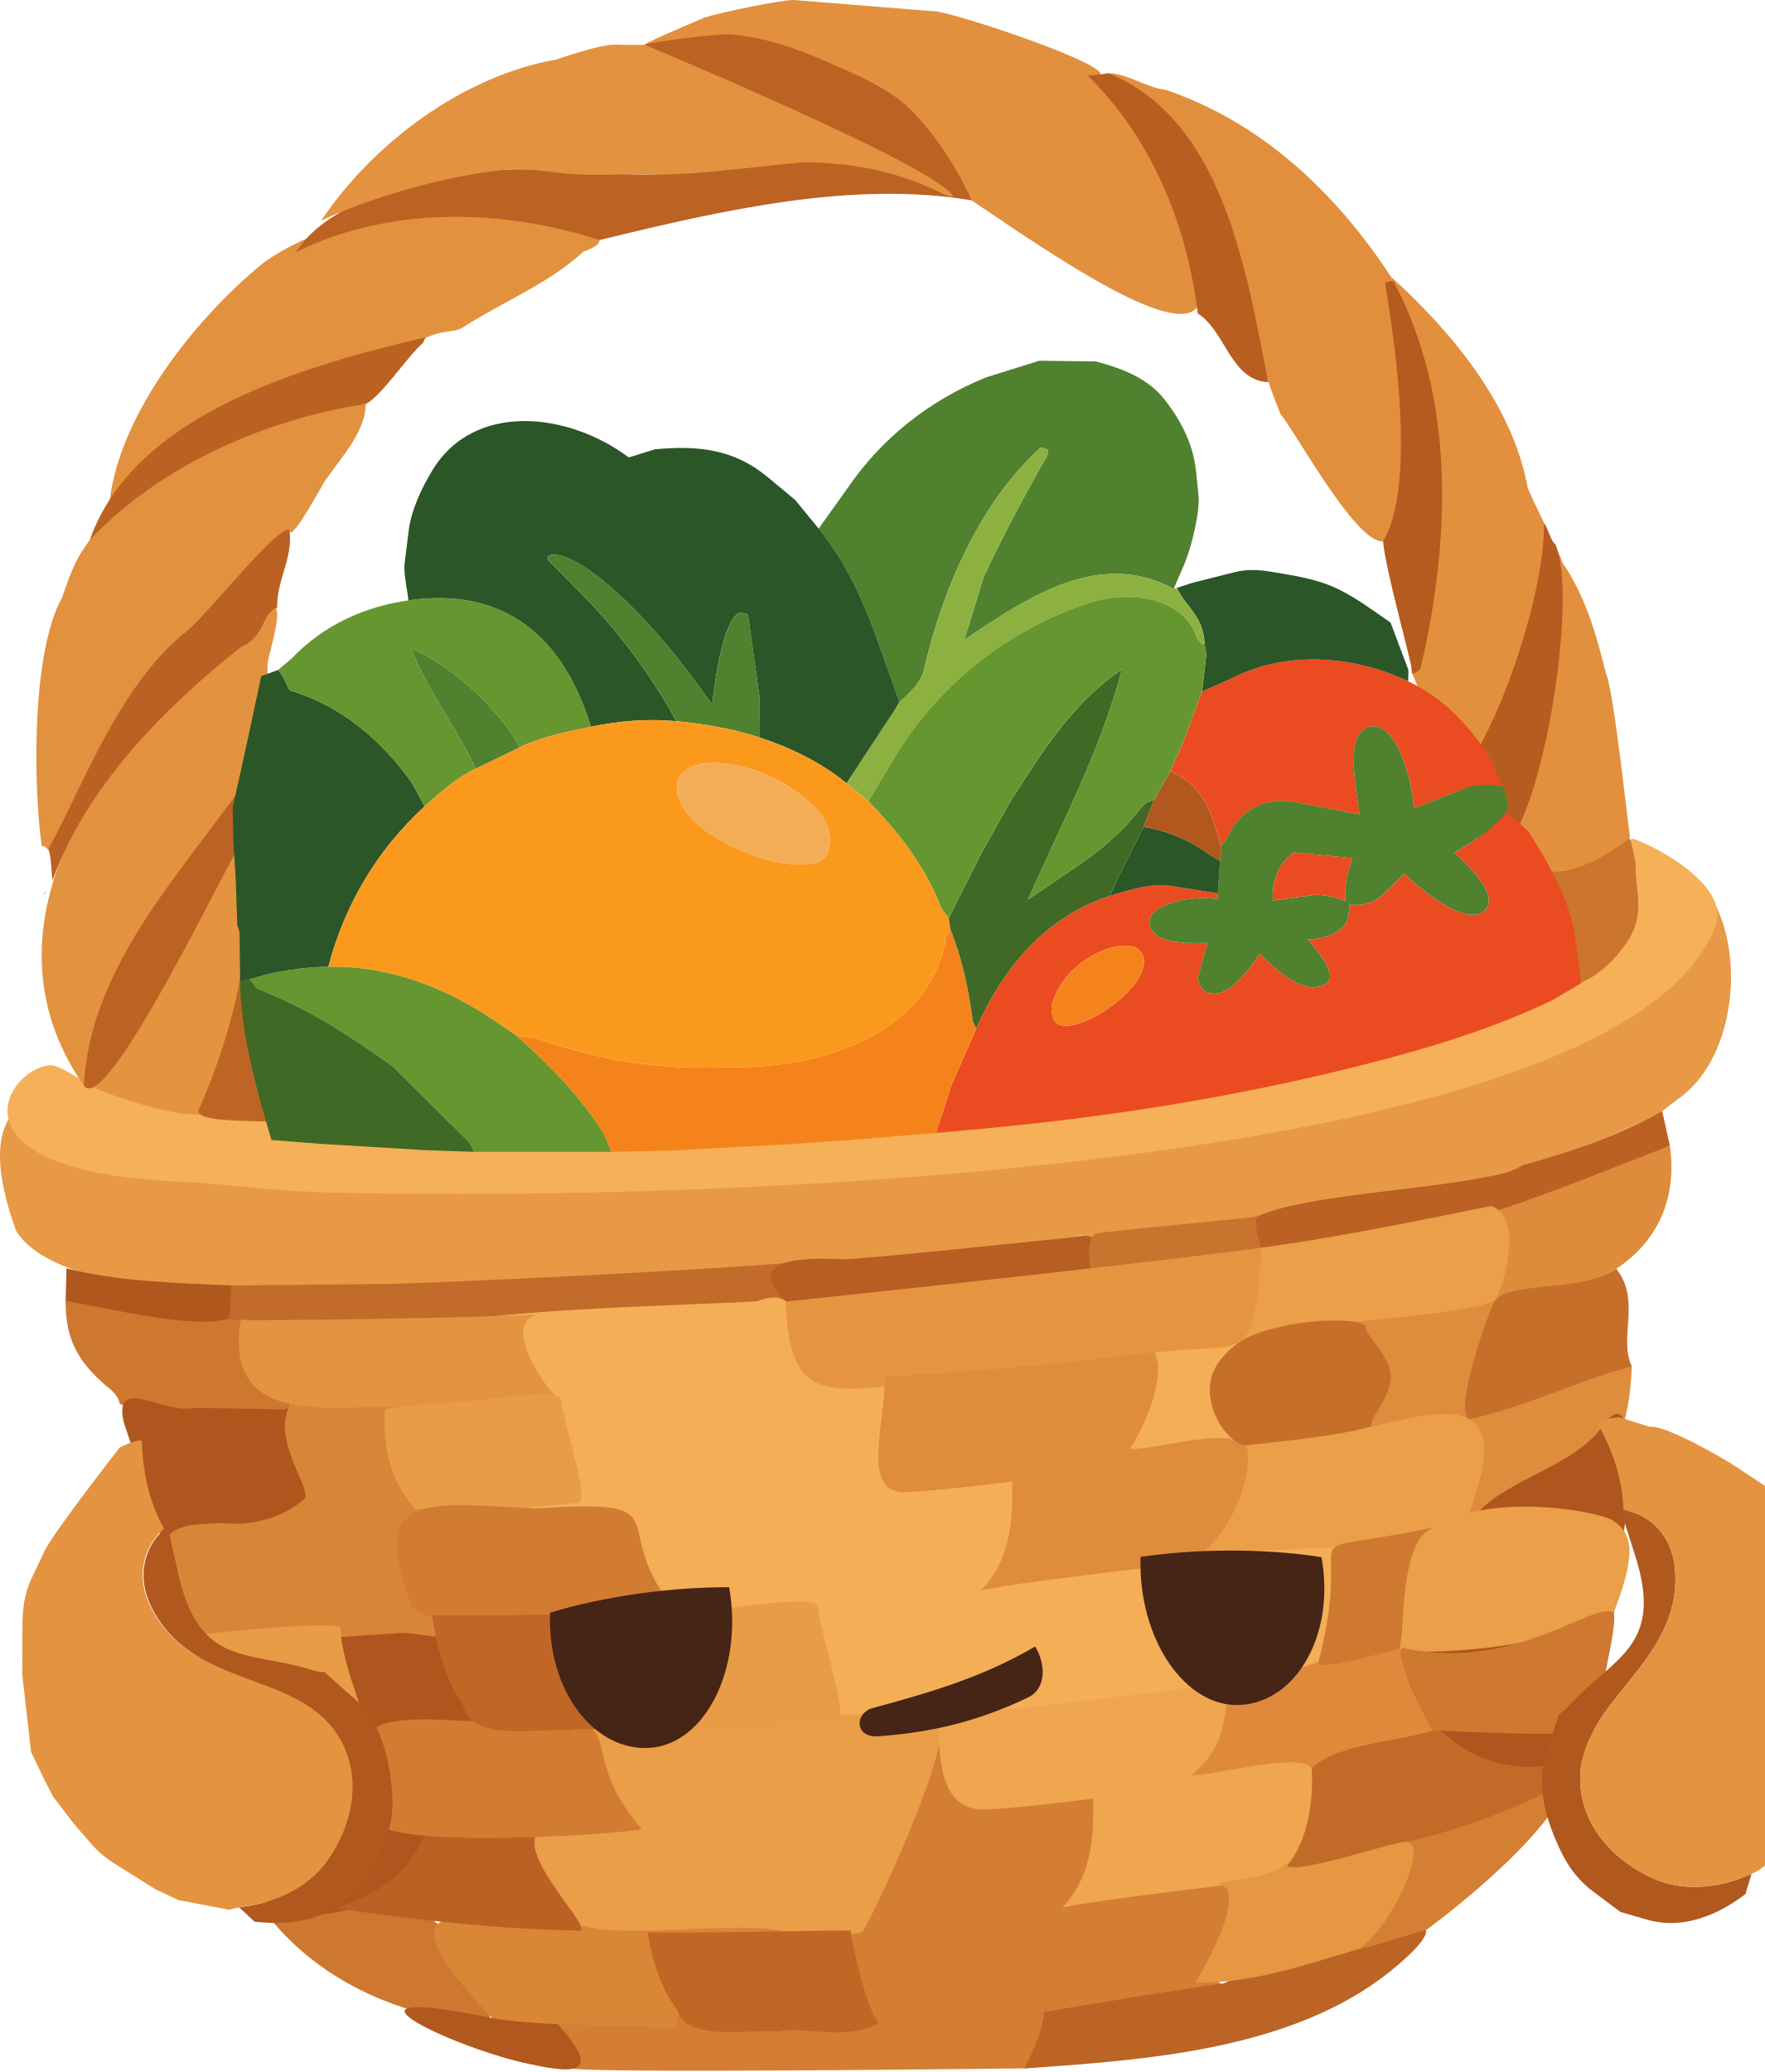
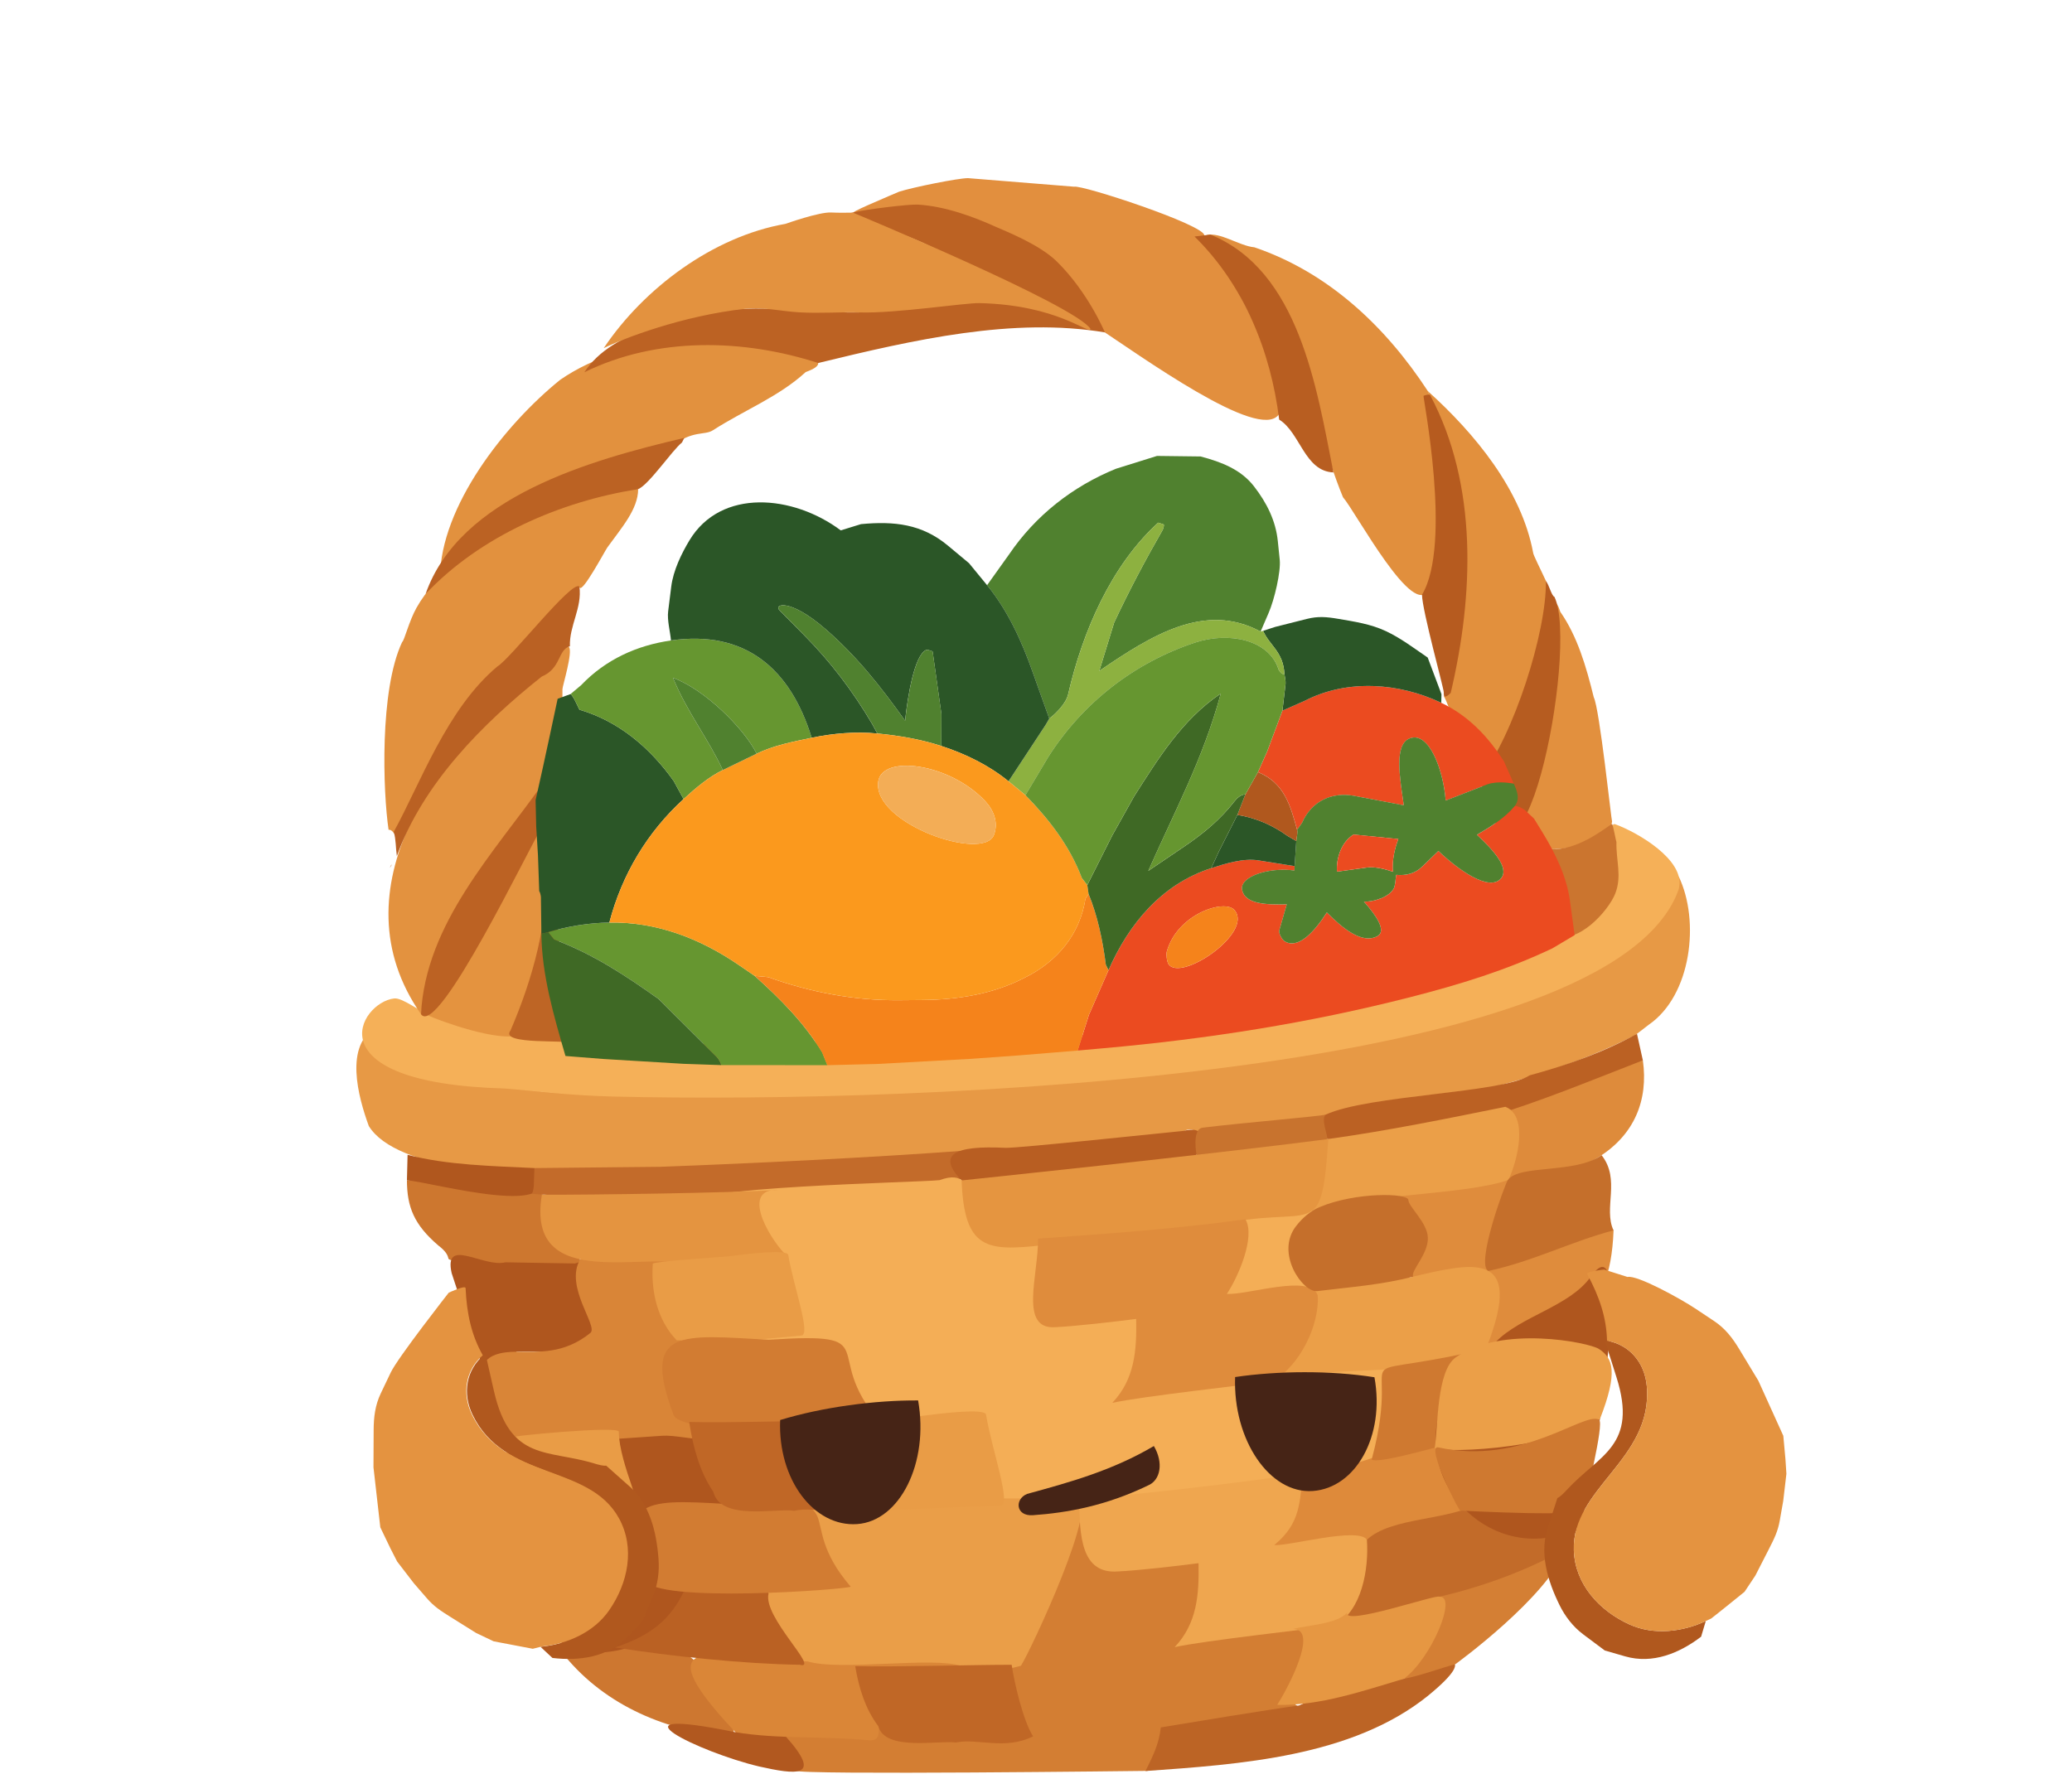
- <svg xmlns="http://www.w3.org/2000/svg" width="534" height="627" viewBox="0 0 534 627" fill="none">
+ <svg xmlns="http://www.w3.org/2000/svg" width="814" height="697" viewBox="-140 -70 814 697" fill="none">
  <g id="cesto">
    <g id="corpo">
      <path d="M519.51 274.461C527.873 291.803 524.535 321.143 507.693 332.701C507.693 332.701 502.015 337.133 502.043 336.969C448.676 363.778 386.763 368.094 330.057 375.547C329.626 372.89 324.216 373.389 324.274 376.4C296.382 377.59 264.873 386.021 238.65 382.443C194.088 387.728 26.303 407.208 4.885 372.477C0.751 361.14 -4.956 340.518 8.012 333.593C30.159 377.292 202.634 355.213 250.716 355.05C339.227 343.357 461.02 342.916 519.49 274.461" fill="#E79945" />
      <path d="M519.5 279.449C493.632 352.834 223.994 363.883 100.618 360.891C82.989 360.459 68.717 358.531 58.185 357.735C-17.895 355.587 1.317 323.877 14.841 322.352C18.352 321.959 25.229 328.021 28.874 328.404C33.957 328.941 41.448 330.083 49.217 331.464C65.187 334.303 99.103 340.422 118.631 340.298C172.44 339.952 267.598 337.727 290.828 336.902C331.87 330.764 381.593 324.433 423.978 313.019C442.528 307.389 465.433 298.786 478.544 290.575C496.03 283.535 489.977 252.19 494.581 253.897C503.847 257.331 521.428 267.815 519.701 278.298" fill="#F5B058" />
      <path d="M286.004 518.845C315.709 522.777 345.769 527.947 325.876 574.716L366.074 568.567C366.697 571.128 371.426 569.881 373.143 569.881C376.02 580.998 360.77 595.433 369.719 600.354L369.162 602.378L317.454 610.578L310.807 625.886C310.807 625.886 173.505 627.584 172.334 625.79C169.006 624.352 172.21 619.009 169.275 614.77C167.155 616.631 166.637 614.894 167.999 612.401C176.746 607.595 191.968 613.494 202.692 611.614C202.883 607.01 207.305 607.269 209.78 611.902C226.507 613.427 246.122 614.559 262.6 611.259C258.888 603.567 256.481 595.376 255.368 586.695C250.688 584.269 277.966 513.263 285.994 518.845H286.004Z" fill="#D37E33" />
      <path d="M479.83 530.987C476.722 534.172 474.42 539.965 471.466 542.756C457.999 548.943 440.562 558.908 425.484 557.431C427.584 560.97 392.326 566.265 391.501 567.282C388.278 567.138 386.705 566.418 389.247 563.685C404.047 513.329 385.602 538.344 436.955 520.043C456.225 520.225 444.235 533.001 479.83 530.978V530.987Z" fill="#C26B29" />
      <path d="M421.014 596.353C391.108 620.447 346.958 623.315 310.011 625.943C312.706 620.486 315.335 615.479 316.035 608.803C327.909 606.827 358.842 601.715 370.304 600.19C382.331 594.704 398.014 590.292 411.538 589.668C426.836 580.604 442.749 578.638 421.004 596.353H421.014Z" fill="#BC6425" />
      <path d="M73.685 399.487C78.577 403.899 87.871 424.933 87.871 424.933C89.665 436.482 36.508 426.458 36.173 424.607C35.914 423.197 35.089 421.634 32.288 419.495C22.601 411.237 19.896 404.225 19.867 393.799C35.501 393.54 72.793 398.672 73.685 399.487Z" fill="#CD772F" />
      <path d="M505.41 346.676C507.625 362.359 502.014 375.921 488.164 384.611C473.288 393.953 449.99 397.742 449.75 394.826C449.184 388.169 450.086 380.371 450.143 378.415C451.179 376.583 452.675 365.044 455.006 363.96C464.435 359.577 491.07 349.899 505.41 346.667V346.676Z" fill="#DE8B3B" />
      <path d="M101.558 577.391C111.869 577.516 126.17 574.849 133.585 583.367C133.095 594.896 152.202 607.777 147.492 612.419C122.324 610.578 98.01 600.372 81.877 580.7C81.474 578.619 79.21 575.482 82.529 574.504C85.483 575.128 101.223 573.142 101.558 577.391Z" fill="#CD7730" />
      <path d="M475.101 538.651C468.089 557.604 431.766 583.952 431.766 583.952C425.417 585.65 417.993 588.499 411.547 589.688C415.336 580.336 427.815 569.67 425.493 557.441C442.634 553.461 459.428 547.313 475.101 538.651Z" fill="#D47F34" />
      <path d="M69.964 389.004C84.677 410.029 29.497 394.5 19.867 393.8L20.117 383.796C35.808 387.892 53.62 388.189 69.954 389.004H69.964Z" fill="#B0571E" />
      <path d="M148.864 610.684C152.038 608.334 165.303 610.012 168.584 612.247C183.69 629.042 172.43 627.315 158.215 624.15C134.822 618.635 96.091 599.836 148.854 610.684H148.864Z" fill="#B1581F" />
      <path d="M238.66 382.194L239.878 383.882C237.461 391.498 245.029 388.055 247.446 391.834C250.141 395.891 238.919 395.824 237.595 393.359C213.031 397.08 183.317 400.754 158.177 397.963C132.088 402.787 68.516 399.516 68.909 399.037C70.002 397.685 69.666 394.088 69.954 389.004L119.408 388.505C155.894 387.163 202.519 384.851 238.65 382.185L238.66 382.194Z" fill="#C36B2A" />
      <path d="M505.41 346.676C465.557 362.1 424.774 380.419 381.449 377.638C379.137 374.597 376.298 370.089 380.778 368.017C397.611 360.229 450.134 359.606 460.934 352.566C475.417 348.614 489.891 343.588 503.099 336.241L505.41 346.676Z" fill="#BB6123" />
      <path d="M324.974 374.396C335.467 371.71 332.618 381.388 328.35 386.03C299.134 387.479 265.593 399.756 238.257 394.356C227.418 383.479 235.235 380.074 254.956 381.052C259.512 381.282 318.624 374.99 324.983 374.396H324.974Z" fill="#B85E22" />
      <path d="M380.777 368.008C378.878 369.888 381.641 375.988 381.449 377.628C380.183 388.534 342.574 381.398 330.124 384.179C330.124 384.179 328.053 373.677 332.474 373.13C346.986 371.327 378.811 368.641 380.768 368.008H380.777Z" fill="#C8732E" />
      <path d="M85.953 426.488C91.372 424.464 92.792 427.514 90.212 435.648C98.029 475.328 105.107 460.231 62.866 461.18C66.338 505.887 116.032 477.227 137.028 491.586C141.872 494.895 148.24 504.419 149.353 513.215C159.376 524.206 139.052 524.139 131.292 524.561C145.689 555.849 114.085 588.077 81.838 577.133C79.268 575.397 74.299 560.453 74.29 549.173C74.654 542.498 51.126 471.961 37.429 430.267C34.226 415.87 49.85 428.214 58.569 426.037L85.943 426.498L85.953 426.488Z" fill="#AF561E" />
      <path d="M229.116 393.751C248.319 386.721 234.977 416.052 250.093 418.095C292.411 417.606 361.326 397.55 401.965 396.293C406.972 386.165 406.713 454.341 403.797 502.27C403.27 511.123 274.436 522.009 227.15 523.026C220.388 522.163 169.956 516.801 148.25 489.974C123.37 459.233 127.523 406.393 130.698 403.583C126.487 396.312 220.158 394.711 229.116 393.751Z" fill="#F4AE56" />
      <path d="M282.656 518.528C293.312 518.193 264.797 578.84 261.104 584.547C260.826 584.988 199.996 599.183 175.969 584.345C153.007 570.159 155.703 527.727 168.047 523.746C191.009 516.332 263.281 519.814 282.656 518.528Z" fill="#EA9E48" />
      <path d="M371.953 509.032C376.03 515.996 370.802 528.005 366.467 534.45C374.792 534.901 394.302 526.47 396.997 535.035C397.802 546.746 394.992 562.899 384.451 568.701C373.852 570.255 333.453 574.629 321.473 577.257C330.268 567.963 331.103 556.626 330.853 544.272C323.142 545.298 306.846 547.168 299.173 547.514C284.718 548.607 284.085 533.548 283.989 518.988C309.733 517.185 346.689 512.658 371.953 509.032Z" fill="#EFA64F" />
      <path d="M177.37 582.887C190.079 586.753 226.392 580.835 237.806 584.691C239.974 588.412 198.913 586.014 198.28 586.695C199.546 593.285 201.627 599.749 205.32 605.379C204.706 608.756 206.874 614.28 201.387 613.868C184.66 612.142 165.189 613.504 148.874 610.664C109.241 568.51 144.759 581.813 177.37 582.878V582.887Z" fill="#DA8637" />
      <path d="M205.042 608.305C199.996 601.649 197.397 593.323 195.978 584.729C209.809 585.122 244.156 584.154 257.44 584.192C258.466 591.299 261.977 606.253 265.852 612.305C254.802 617.878 243.887 612.919 235.523 614.741C228.675 613.782 207.718 618.261 205.042 608.315V608.305Z" fill="#C06726" />
      <path d="M425.484 557.431C432.764 557.086 422.088 581.976 411.538 589.678C395.529 594.416 378.581 600.373 361.767 599.931C365.69 593.831 378.313 570.294 368.078 570.121C373.661 568.577 385.199 568.241 389.247 563.695C387.453 569.171 424.246 556.415 425.484 557.431Z" fill="#E69742" />
      <path d="M434.384 502.472C436.063 508.706 438.47 514.989 442.393 520.12C428.994 527.832 406.943 525.885 396.997 535.045C393.62 529.913 365.767 537.711 360.597 537.145C371.301 528.35 370.428 519.88 371.953 509.032C385.794 511.43 435.075 484.679 434.375 502.462L434.384 502.472Z" fill="#DE8A3A" />
      <path d="M132.29 427.639C130.045 437.201 128.798 451.138 134.822 459.032C137.316 460.902 150.178 487.413 150.178 487.413C148.413 501.292 129.355 493.542 120.185 494.194C103.323 495.393 60.737 498.511 58.684 495.154C40.518 465.516 51.059 461.247 62.876 461.171C71.575 461.113 81.445 462.235 91.938 453.785C95.17 451.186 81.656 435.763 87.881 424.924C88.399 424.013 138.045 421.308 132.299 427.639H132.29Z" fill="#D98537" />
      <path d="M165.898 397.588C151.108 396.898 161.448 415.352 168.076 422.44C156.345 425.95 142.466 421.538 132.29 427.638C117.068 420.215 66.223 439.436 72.88 399.487C94.019 399.526 145.555 398.806 165.908 397.588H165.898Z" fill="#E49440" />
      <path d="M443.823 425.557C457.241 425.461 493.027 408.206 493.891 413.683C492.461 449.718 475.619 451.138 445.751 460.883C439.411 455.905 455.563 434.871 440.331 428.962C386.015 442.486 438.758 419.591 409.034 402.749C401.188 395.21 455.448 389.464 453.846 394.279C453.846 394.279 451.486 419.438 443.823 425.567V425.557Z" fill="#DF8C3C" />
      <path d="M451.39 364.929C460.474 368.401 456.273 386.002 452.58 393.646C436.054 399.794 390.312 399.228 377.497 406.767C367.887 405.185 377.986 379.364 381.833 377.58C404.872 374.386 428.38 369.6 451.39 364.929Z" fill="#EB9F48" />
      <path d="M161.927 556.251C159.635 565.459 182.386 586.378 174.195 584.182C152.096 583.846 123.513 580.844 101.568 577.382C117.356 572.193 125.537 564.778 131.014 549.777C139.474 552.405 160.163 546.871 161.937 556.251H161.927Z" fill="#BA6123" />
      <path d="M381.842 377.581C378.984 419.716 376.586 402.394 336.321 411.698C328.475 412.494 275.846 419.333 269.334 419.352C247.733 421.702 238.784 421.078 237.777 393.857C237.777 393.857 334.94 383.748 381.842 377.581Z" fill="#E59540" />
      <path d="M212.782 519.986C212.782 519.986 148.653 526.058 147.569 520.466C141.181 513.32 134.131 498.117 138.889 490.665L180.621 487.576C191.623 484.689 238.478 519.603 212.782 519.986Z" fill="#F2AA54" />
      <path d="M174.732 454.821L141.239 457.909C141.239 457.909 141.574 457.928 139.263 456.854L125.854 456.701C118.286 448.817 115.687 437.594 116.454 426.574C116.943 425.624 143.665 423.965 146.178 423.687C153.602 422.708 169.265 420.809 169.658 423.14C171.807 435.782 178.799 454.715 174.742 454.83L174.732 454.821Z" fill="#E99C46" />
      <path d="M150.696 521.291C197.521 518.221 170.56 526.058 194.193 553.489C193.282 554.554 116.809 560.328 113.231 550.765C100.378 516.361 116.435 519.478 150.696 521.291Z" fill="#D27C32" />
      <path d="M444.11 459.243C422.884 472.124 383.712 465.928 360.597 472.335C377.152 453.766 373.257 437.816 375.147 437.365C380.537 436.885 409.12 431.197 414.002 431.917C437.924 426.363 459.265 420.416 444.11 459.253V459.243Z" fill="#EB9F48" />
      <path d="M455.822 457.008C438.758 465.046 431.872 484.066 434.385 502.472C433.991 501.014 432.86 499.729 433.445 496.573C430.375 496.669 401.198 505.752 398.896 503.479C412.727 451.8 379.387 476.863 455.822 457.008Z" fill="#CF7930" />
      <path d="M410.482 427.418L410.693 421.5C410.789 423.159 412.842 425.768 410.482 427.418Z" fill="#EB9F48" />
      <path d="M425.522 484.584C416.372 517.789 450.594 546.036 480.645 530.028C482.908 527.899 504.173 404.676 484.894 431.744C476.559 443.455 457.443 447.129 447.487 457.459C431.651 473.879 423.019 484.852 425.522 484.584Z" fill="#AF561E" />
      <path d="M493.881 413.472C476.703 418.076 462.239 425.663 444.715 429.432C439.612 427.063 451.141 395.449 452.359 393.732C456.762 387.479 478.784 391.373 489.2 383.939C496.787 393.598 489.795 404.734 493.881 413.481V413.472Z" fill="#C56F2B" />
      <path d="M349.269 409.108C353.346 416.071 346.305 432.012 341.97 438.458C350.296 438.909 374.984 430.459 377.67 439.024C378.475 450.735 370.495 466.907 359.954 472.709C349.356 474.263 308.956 478.637 296.976 481.265C305.772 471.971 306.606 460.634 306.357 448.28C298.645 449.306 282.349 451.176 274.676 451.522C260.221 452.615 267.904 431.293 267.818 416.733C293.562 414.93 324.015 412.743 349.269 409.117V409.108Z" fill="#DF8C3C" />
      <g>
        <path d="M488.529 487.663C467.303 500.544 423.373 500.88 423.661 498.904C424.975 490.157 424.39 468.758 431.871 463.415C449.769 450.62 484.126 457.497 488.116 460.068C493.66 463.646 495.78 469.074 488.529 487.663Z" fill="#EB9F48" />
        <path d="M433.905 523.621C436.974 523.717 482.62 526.249 482.496 523.027C482.39 520.331 490.495 489.13 488.183 487.874C482.179 484.603 458.152 506.03 425.023 498.76C419.729 497.599 434.49 526.767 433.905 523.621Z" fill="#CF7930" />
        <path d="M66.827 520.581C63.595 515.91 57.466 500.333 58.674 495.153C59.307 494.3 103.074 490.214 103.093 492.573C103.208 505.397 114.382 526.316 110.354 525.779" fill="#E99C46" />
        <path d="M415.153 431.648C403.241 434.842 390.206 435.801 377.497 437.346C371.876 438.027 360.875 422.507 369.152 411.832C371.665 408.59 374.763 405.885 378.494 404.312C392.661 398.366 413.158 398.778 413.273 401.54C413.389 404.303 420.784 410.393 420.947 416.398C421.119 422.901 414.098 429.375 415.163 431.648H415.153Z" fill="#C56F2B" />
        <path d="M162.052 456.471C208.878 453.402 181.916 461.238 205.55 488.67C204.638 489.734 128.165 495.509 124.587 485.946C111.735 451.541 127.791 454.658 162.052 456.471Z" fill="#D27C32" />
        <path d="M140.231 516.197C134.956 508.457 132.251 498.77 130.764 488.766C145.209 489.226 181.081 488.094 194.96 488.142C196.025 496.41 199.699 513.809 203.746 520.849C192.208 527.333 180.813 521.559 172.065 523.679C164.91 522.557 143.022 527.774 140.231 516.197Z" fill="#C06726" />
        <path d="M253.028 521.626L198.528 523.746C190.088 514.855 187.191 502.203 188.054 489.773C188.601 488.708 218.393 486.838 221.193 486.512C229.461 485.409 246.927 483.27 247.369 485.888C249.766 500.141 257.564 521.502 253.037 521.626H253.028Z" fill="#E99C46" />
      </g>
    </g>
    <g id="rosto">
      <g id="boca" transform="translate(287.0 512.0) rotate(-4.0) scale(1.7)">
        <path d="M-14 2C-4 0 6-2 16-7C18-3 17 1 14 2C4 6-5 7-13 7C-17 7-17 3-14 2Z" fill="#462416" />
      </g>
      <g id="olho-esq" transform="translate(194.0 490.0) rotate(-4.0) scale(1.3 1.3)">
        <path d="M-21-3C-8-6 8-7 21-6C23 13 13 30 0 30C-13 30-23 15-21-3Z" fill="#462416" />
      </g>
      <g id="olho-dir" transform="translate(373.0 477.0) rotate(-4.0) scale(-1.3 1.3)">
        <path d="M-21-3C-8-6 8-7 21-6C23 13 13 30 0 30C-13 30-23 15-21-3Z" fill="#462416" />
      </g>
    </g>
    <g id="alca">
      <path d="M333.146 22.521C340.474 32.151 369.421 83.686 362.285 93.009C354.362 103.368 308.927 70.421 289.092 57.29C263.646 37.474 196.371 15.001 195.325 13.562C194.193 13.812 197.099 12.316 201.109 10.551C206.432 8.201 213.204 5.333 213.204 5.333C218.527 3.606 236.434 0 240.271 0L281.975 3.367C284.968 2.523 333.127 18.329 333.146 22.511V22.521Z" fill="#E28F3E" />
      <path d="M180.161 70.805C183.633 73.442 179.317 75.15 176.516 76.214C166.08 85.835 152.249 91.244 140.039 99.1C136.788 101.191 132.069 98.965 124.137 105.277C88.082 110.485 54.761 132.545 32.864 156.927C33.065 129.054 58.204 96.903 80.092 79.236C106.651 60.906 148.058 59.429 180.161 70.805Z" fill="#E2913E" />
      <path d="M420.937 83.686C422.683 86.065 428.783 139.816 421.445 161.32C415.71 174.585 392.604 131.107 387.597 125.38C373.133 90.314 370.399 44.687 333.98 22.396C339.304 21.044 346.852 26.636 352.799 27.182C381.516 36.937 404.056 57.875 420.937 83.686Z" fill="#E18F3D" />
      <path d="M110.708 122.225C110.66 130.176 104.119 137.447 98.604 145.12C97.702 146.377 88.542 163.584 87.679 160.773C87.65 160.697 81.176 167.727 77.522 171.717C70.098 179.813 61.744 188.579 54.147 195.984C36.892 213.815 25.066 235.06 17.632 258.617C15.273 260.66 15.196 255.979 12.654 256.046C10.458 241.285 9.038 201.202 17.987 182.287C18.869 181.741 20.596 174.25 23.646 168.802C27.483 161.944 32.969 156.62 36.46 153.455C56.9 134.915 89.281 118.571 110.708 122.215V122.225Z" fill="#E2913E" />
      <path d="M294.06 60.618C258.13 54.585 219.16 63.448 181.446 72.646C152.278 63.218 118.247 62.163 89.569 76.281C100.618 59.17 128.645 54.902 148.058 51.622C178.194 48.782 217.376 62.815 240.587 35.796C225.078 24.9 208.005 18.502 188.985 15.989C190.769 14.08 193.052 14.071 195.037 13.534C199.507 12.325 217.155 10.205 220.493 10.397C231.322 11.021 242.573 15.222 251.1 19.087C254.553 20.651 268.182 25.907 275.136 32.717C287.49 44.812 294.051 60.599 294.051 60.599L294.06 60.618Z" fill="#BC6223" />
      <path d="M441.636 235.463C438.183 233.228 428.495 204.866 427.248 203.715C434.087 163.104 435.142 122.628 420.927 83.686C439.41 100.337 457.721 122.561 462.296 147.163C462.315 148.046 465.212 153.657 467.331 158.289C468.051 159.853 468.674 181.587 463.485 201.039C459.025 217.757 448.964 232.902 441.645 235.463H441.636Z" fill="#E2903D" />
      <path d="M493.315 252.814C491.665 267 449.021 266.156 450.661 256.89C461.49 243.683 465.154 146.165 472.981 170.422C479.676 180.072 483.1 191.706 486.121 204.002C488.404 208.462 493.056 252.689 493.315 252.814Z" fill="#E2903E" />
      <path d="M335.505 22.185C370.274 36.304 377.228 82.142 383.847 115.645C372.481 115.175 370.821 99.982 362.534 94.889C359.273 68.167 348.694 41.982 329.28 22.943L335.515 22.185H335.505Z" fill="#B85E21" />
      <path d="M470.65 164.504C480.606 184.695 456.426 306.162 441.626 235.463C454.498 219.186 467.638 178.489 467.312 158.289C468.549 159.776 469.557 164.159 470.64 164.504H470.65Z" fill="#B65C20" />
      <path d="M80.965 200.808C81.56 253.456 35.204 273.522 25.401 328.548C-8.783 279.545 31.952 224.183 72.745 192.703C73.656 191.994 81.579 182.182 83.497 184.234C85.185 186.037 80.955 199.629 80.965 200.808Z" fill="#E3923F" />
      <path d="M74.951 255.547C77.781 262.233 74.107 307.975 64.017 336.596C56.42 339.732 32.979 331.253 28.221 329.047C41.793 303.85 71.335 253.581 74.145 254.233C74.289 254.272 74.778 255.145 74.951 255.547Z" fill="#E4933F" />
      <path d="M72.774 255.317C68.544 261.628 32.144 338.025 25.392 328.558C27.195 292.897 54.099 265.072 73.618 237.419C76.255 239.836 76.85 253.427 73.148 254.866C73.119 254.876 73.004 254.962 72.774 255.317Z" fill="#BC6223" />
      <path d="M84.734 339.991C83.804 338.37 56.027 340.806 60.535 334.984C69.139 315.053 76.044 291.189 74.241 269.042C78.644 264.649 80.044 324.146 84.734 339.981V339.991Z" fill="#BE6525" />
      <path d="M495.032 260.947C494.849 268.247 497.238 274.184 494.6 281.042C491.962 287.9 479.724 301.587 470.247 297.539C460.349 293.309 450.891 270.203 450.613 260.314C454.085 258.578 464.214 264.621 473 263.518C483.33 262.213 493.497 253.044 493.324 253.869C493.622 253.725 494.888 260.784 495.041 260.947H495.032Z" fill="#CB752F" />
      <path d="M127.935 103.867C123.887 107.157 115.082 120.316 110.708 122.225C80.39 126.915 48.517 140.717 27.185 163.42C40.537 125.179 92.024 110.725 128.827 102.073L127.935 103.867Z" fill="#BB6223" />
      <path d="M419.249 85.528C419.872 85.269 421.599 84.818 421.819 85.221C440.734 120.786 438.94 164.044 429.924 202.285C427.497 204.76 427.143 203.561 427.2 202.094C427.258 200.626 418.702 169.876 418.645 163.708C430.576 143.873 418.884 85.681 419.249 85.528Z" fill="#B65B1F" />
      <path d="M87.631 160.495C88.753 168.859 83.631 175.784 83.89 183.956C79.085 185.28 80.524 192.646 72.841 195.85C49.457 214.428 26.12 238.014 15.905 266.395C15.435 263.221 15.608 259.998 14.687 256.861C25.008 238.215 35.52 208.472 55.451 191.85C60.631 188.771 84.763 157.723 87.621 160.495H87.631Z" fill="#BA6123" />
      <path d="M195.047 13.543C195.047 13.543 282.311 49.752 288.44 59.266C287.375 61.405 275.625 49.867 244.865 49.109C239.12 48.965 211.995 53.204 197.761 52.773C190.213 52.543 182.319 53.224 173.85 52.725C167.03 52.322 159.712 50.576 152.892 51.325C127.906 54.058 104.608 63.132 97.175 66.805C112.943 43.277 140.126 22.953 168.574 17.965C168.574 17.965 181.974 13.188 186.625 13.505C189.091 13.668 195.047 13.553 195.047 13.553V13.543Z" fill="#E3923F" />
    </g>
    <g id="frutas">
      <g>
        <path d="M156.47 313.471C166.416 322.391 175.845 331.781 182.99 343.559L185.014 348.566L143.329 348.547C143.368 348.029 142.322 346.063 141.708 345.449L118.756 322.573C105.548 313.212 92.859 304.81 77.704 299.189L75.383 296.283C82.941 294.01 91.382 292.657 99.39 292.513C117.749 292.187 134.812 298.642 150.245 309.203L156.479 313.471H156.47Z" fill="#669630" />
        <path d="M75.373 296.283L77.695 299.189C92.849 304.81 105.539 313.212 118.746 322.573L141.699 345.449C142.313 346.063 143.358 348.039 143.32 348.547L128.559 348.039L96.935 346.13L82.145 344.96C77.57 329.134 72.889 313.327 72.678 296.935L75.364 296.273L75.373 296.283Z" fill="#3F6925" />
      </g>
      <path d="M84.15 202.737C85.416 203.83 86.605 206.871 87.641 208.885C103.083 213.402 115.399 223.867 124.674 236.921L128.539 243.999C114.315 256.986 104.349 273.58 99.381 292.513C91.372 292.657 82.931 294 75.373 296.283L72.688 296.945L72.505 282.509C72.505 281.991 72.064 280.217 71.844 280.255L71.345 266.117L70.645 254.675L70.415 244.441C73.935 228.96 79.076 204.588 79.076 204.588L84.159 202.737H84.15Z" fill="#2B5627" />
      <path d="M178.885 219.915C171.567 221.44 163.989 222.888 157.247 226.159C152.364 216.232 136.673 200.77 124.395 196.368C129.863 209.748 138.255 220.27 143.962 232.595C138.342 235.319 133.124 239.817 128.539 243.999L124.674 236.921C115.399 223.867 103.083 213.402 87.641 208.885C86.595 206.87 85.415 203.83 84.149 202.736L88.302 199.245C97.961 189.116 110.296 183.582 123.609 181.673C152.71 177.511 170.492 192.646 178.885 219.915Z" fill="#669630" />
      <g id="tomate">
        <path d="M462.641 251.663L466.056 257.226C471.207 265.638 475.571 274.759 476.808 284.265L478.602 297.472L469.854 302.671C451.813 311.246 433.493 316.866 413.964 321.864C374.14 332.05 334.297 338.284 293.38 341.929L283.366 342.821L287.807 328.769L295.49 311.226C303.47 293.003 316.409 277.426 335.841 271.153C341.222 269.417 348.387 267.125 354.43 268.103L368.606 270.357L368.539 272.074C358.343 270.673 346.91 274.539 347.975 279.709C349.116 285.253 357.298 285.598 365.527 285.358L362.582 295.602C362.266 296.715 363.695 299.275 364.673 299.88C370.093 303.208 376.548 295.938 381.257 288.543C387.636 294.959 395.175 301.079 401.121 297.875C404.872 295.861 400.565 289.578 395.827 284.332C399.865 284.38 405.84 282.5 407.605 279.037C408.114 278.04 408.372 274.827 408.478 273.791C412.363 274.136 415.844 273.311 418.587 270.664L425.091 264.391C432.821 271.757 445.022 280.476 449.626 275.239C453.242 271.124 446.441 263.873 440.216 258.041C445.827 254.752 451.295 251.327 455.083 246.733C456.215 246.666 458.421 247.731 459.236 248.488L462.651 251.673L462.641 251.663ZM345.02 287.67C341.232 283.104 322.586 289.041 318.404 303.86C318.078 305.021 318.404 307.774 319.018 308.781C323.574 316.166 352.483 296.667 345.02 287.679V287.67Z" fill="#EB4B20" />
        <path d="M426.203 206.17C436.773 211.196 444.552 219.349 450.834 229.18L454.709 237.976C451.525 237.391 447.132 237.141 444.005 238.359L427.949 244.604C427.105 232.998 421.513 217.287 413.888 220.145C407.452 222.553 410.051 236.173 411.499 246.455L392.134 242.772C383.175 241.064 375.205 244.901 371.512 253.38L369.594 256.075C366.937 246.503 364.606 237.669 354.209 233.391L357.854 225.219L363.82 209.249L372.596 205.374C389.381 196.732 409.686 198.315 426.213 206.17H426.203Z" fill="#EB4B20" />
        <path d="M420.88 188.388L426.289 202.784L426.213 206.17C409.686 198.315 389.381 196.732 372.596 205.374L363.82 209.249L365.047 198.698C365.153 197.806 364.75 195.668 364.587 194.814C364.184 186.095 358.688 183.611 356.223 177.885L360.961 176.35L373.43 173.204C377.766 172.111 381.142 172.389 385.717 173.175C392.105 174.278 398.388 175.17 404.44 178C410.319 180.753 415.528 184.743 420.889 188.397L420.88 188.388Z" fill="#2B5627" />
        <path d="M454.709 237.966C455.822 240.479 457.366 243.942 455.074 246.723C451.285 251.318 445.808 254.742 440.207 258.032C446.432 263.863 453.232 271.115 449.616 275.229C445.012 280.466 432.812 271.757 425.081 264.381L418.578 270.654C415.835 273.302 412.353 274.126 408.468 273.781C408.363 274.817 408.104 278.03 407.595 279.028C405.821 282.481 399.846 284.37 395.817 284.322C400.555 289.578 404.862 295.851 401.112 297.865C395.165 301.069 387.616 294.959 381.248 288.533C376.548 295.928 370.083 303.198 364.664 299.87C363.685 299.266 362.256 296.714 362.573 295.592L365.517 285.348C357.297 285.588 349.116 285.243 347.965 279.699C346.9 274.529 358.324 270.664 368.529 272.064L368.596 270.347L369.249 260.487C369.316 259.413 369.901 257.226 369.584 256.056L371.503 253.361C375.186 244.882 383.166 241.045 392.124 242.752L411.49 246.436C410.041 236.153 407.442 222.534 413.878 220.126C421.513 217.268 427.095 232.979 427.939 244.584L443.995 238.34C447.122 237.122 451.515 237.372 454.7 237.957L454.709 237.966ZM407.202 272.573C406.828 268.496 407.816 263.547 409.351 259.71L391.75 257.945C386.964 260.88 384.902 267.192 385.228 272.534L396.997 270.904C400.009 270.482 404.191 271.47 407.193 272.582L407.202 272.573Z" fill="#50812F" />
        <path d="M346.114 250.224C353.403 251.375 359.974 254.253 365.844 258.502L369.258 260.497L368.606 270.357L354.43 268.103C348.387 267.124 341.222 269.417 335.841 271.153L338.795 264.727L346.123 250.224H346.114Z" fill="#2B5627" />
        <path d="M345.02 287.67C352.473 296.657 323.564 316.157 319.018 308.771C318.394 307.764 318.078 305.011 318.404 303.851C322.586 289.032 341.232 283.095 345.02 287.66V287.67Z" fill="#F5831B" />
        <path d="M369.584 256.075C369.91 257.245 369.325 259.432 369.248 260.506L365.834 258.511C359.964 254.272 353.384 251.385 346.104 250.234L349.231 242.206L354.19 233.401C364.587 237.678 366.918 246.503 369.574 256.085L369.584 256.075Z" fill="#B0581E" />
        <path d="M407.202 272.572C404.2 271.469 400.018 270.482 397.006 270.894L385.238 272.525C384.912 267.182 386.974 260.88 391.76 257.936L409.36 259.701C407.826 263.528 406.838 268.486 407.212 272.563L407.202 272.572Z" fill="#EB4B20" />
      </g>
      <g>
        <path d="M355.225 178.182C333.328 166.432 312.428 179.64 291.864 193.644L297.705 174.633C303.594 162.068 309.886 150.213 316.802 138.157C316.965 137.725 317.512 136.19 317.109 136.066L314.999 135.385C296.506 152.218 285.274 178.23 279.615 202.871C278.791 206.487 274.685 210.534 272.201 212.386L265.804 194.459C261.42 181.971 255.876 169.847 247.771 159.968L256.471 147.787C266.811 132.594 281.371 121.122 298.463 114.187L314.538 109.161L331.659 109.372C340.032 111.578 347.562 114.561 352.626 121.093C357.69 127.615 361.182 134.646 361.997 142.636L362.755 149.993C363.225 154.549 360.721 165.569 358.324 171.008L355.225 178.201V178.182Z" fill="#50812F" />
        <path d="M355.225 178.182L356.213 177.875C358.678 183.611 364.165 186.085 364.577 194.804C363.896 195.389 362.515 193.778 362.285 193.049C358.621 181.414 342.795 178.115 329.501 182.517C305.532 190.45 285.418 206.18 271.904 227.348L262.868 242.484L256.212 237.017L270.791 214.831L272.211 212.376C274.695 210.525 278.79 206.477 279.625 202.861C285.284 178.22 296.516 152.199 315.008 135.375L317.118 136.056C317.521 136.19 316.974 137.725 316.811 138.147C309.896 150.213 303.604 162.059 297.715 174.624L291.873 193.634C312.438 179.621 333.337 166.413 355.235 178.172L355.225 178.182Z" fill="#8DB140" />
        <path d="M247.781 159.958C255.886 169.838 261.43 181.961 265.813 194.449L272.211 212.376L270.791 214.831L256.212 237.017C248.549 230.725 239.274 226.217 229.788 223.128L229.826 210.515L226.383 185.99C225.663 185.702 224.33 185.194 223.822 185.414C219.256 187.457 216.628 203.341 215.563 213.191C205.828 199.562 196.476 187.755 184.295 177.194C170.138 164.917 163.971 167.478 166.177 169.742L168.431 172.053L175.595 179.276C186.232 189.989 195.018 201.547 202.653 214.534L204.658 218.227C196.064 217.402 187.288 218.16 178.876 219.905C170.483 192.637 152.7 177.501 123.6 181.664C123.293 178.201 122.056 173.693 122.487 170.25L123.705 160.505C124.501 154.165 127.715 147.528 130.889 142.281C143.272 121.794 171.577 124.422 190.299 138.416L198.251 135.96C211.334 134.723 222.22 135.931 232.377 144.391L240.684 151.307L247.772 159.949L247.781 159.958Z" fill="#2B5627" />
        <path d="M229.797 223.128C221.769 220.51 213.079 219.032 204.677 218.227L202.672 214.534C195.037 201.547 186.242 189.999 175.614 179.276L168.45 172.053L166.196 169.742C163.99 167.478 170.157 164.917 184.314 177.194C196.495 187.754 205.847 199.571 215.582 213.191C216.647 203.341 219.275 187.457 223.841 185.414C224.349 185.184 225.682 185.692 226.402 185.99L229.845 210.515L229.807 223.128H229.797Z" fill="#50812F" />
      </g>
      <g id="laranja">
        <path d="M295.48 311.236L287.797 328.779L283.356 342.83L260.557 344.701L241.614 346.072L204.572 348.096L185.014 348.576L182.991 343.569C175.845 331.781 166.416 322.4 156.47 313.48L161.755 313.969C178.492 319.955 195.584 323.197 213.281 323.043L222.258 322.966C236.32 322.842 250.179 320.636 262.552 314.2C275.29 307.888 284.172 297.328 286.416 283.219L287.653 281.281C291.164 289.828 293.207 299.438 294.435 309.107L295.48 311.245V311.236Z" fill="#F5831B" />
        <path d="M204.677 218.236C213.079 219.042 221.779 220.519 229.797 223.138C239.274 226.226 248.558 230.734 256.222 237.026L262.878 242.493C272.134 251.998 280.172 262.242 285.054 275.085L287.164 277.819L287.663 281.281L286.426 283.219C284.181 297.328 275.299 307.888 262.562 314.2C250.189 320.635 236.329 322.851 222.268 322.966L213.29 323.043C195.584 323.196 178.492 319.945 161.764 313.969L156.479 313.48L150.245 309.212C134.812 298.652 117.749 292.197 99.391 292.523C104.359 273.589 114.325 256.996 128.549 244.009C133.124 239.827 138.351 235.328 143.972 232.604L157.256 226.168C163.999 222.898 171.586 221.449 178.895 219.924C187.316 218.169 196.083 217.421 204.677 218.246V218.236ZM250.457 258.127C252.328 253.284 250.419 248.411 247.052 244.814C233.03 229.823 206.442 226.408 205.013 237.17C202.807 253.706 246.391 268.678 250.457 258.118V258.127Z" fill="#FB991D" />
        <path d="M250.458 258.128C246.381 268.688 202.807 253.715 205.013 237.18C206.442 226.418 233.03 229.833 247.053 244.824C250.419 248.421 252.328 253.293 250.458 258.137V258.128Z" fill="#F3AD56" />
      </g>
      <path d="M157.247 226.159L143.962 232.595C138.265 220.279 129.873 209.757 124.396 196.367C136.663 200.77 152.355 216.232 157.247 226.159Z" fill="#50812F" />
      <g>
        <path d="M349.241 242.196L346.114 250.224L338.786 264.726L335.832 271.153C316.399 277.426 303.46 293.012 295.48 311.226L294.435 309.087C293.207 299.419 291.164 289.808 287.653 281.262L287.155 277.8L296.995 258.243L305.57 242.915C314.922 228.269 324.322 212.836 339.591 202.544C332.753 227.972 321.368 248.977 311.124 272.208L325.271 262.626C332.676 257.609 339.448 252.046 344.953 244.92C346.066 243.481 347.591 242.177 349.25 242.196H349.241Z" fill="#3F6925" />
        <path d="M364.577 194.804C364.74 195.658 365.143 197.797 365.038 198.689L363.81 209.239L357.844 225.209L354.199 233.381L349.24 242.186C347.581 242.167 346.056 243.471 344.943 244.91C339.448 252.037 332.676 257.6 325.262 262.616L311.114 272.198C321.358 248.977 332.743 227.962 339.582 202.535C324.303 212.826 314.912 228.259 305.561 242.906L296.986 258.233L287.145 277.79L285.035 275.056C280.153 262.213 272.115 251.97 262.859 242.464L271.894 227.329C285.409 206.16 305.522 190.44 329.492 182.498C342.785 178.096 358.611 181.385 362.275 193.03C362.506 193.759 363.877 195.37 364.568 194.785L364.577 194.804Z" fill="#669630" />
      </g>
      <path d="M13.23 270.961C13.268 270.577 13.642 269.896 13.949 269.704L13.23 270.961Z" fill="#BC6425" />
    </g>
    <g id="braco-esq" transform="translate(46 452)" data-pivo="46 452">
      <g transform="rotate(0)" class="giro">
        <g transform="scale(1 1) translate(-46 -452)">
          <g>
            <path d="M72.343 577.132L77.033 581.506C87.564 582.762 98.902 581.257 106.68 573.065L112.406 567.032L116.483 557.326C118.468 552.607 119.063 547.427 118.708 542.698C117.931 532.081 115.284 520.513 106.412 513.291L98.134 505.934C96.964 506.107 95.055 505.57 93.262 505.023C75.22 499.546 60.353 504.342 54.061 476.67L50.944 462.954L50.014 462.504C43.213 468.287 41.563 477.428 45.621 485.878C58.08 511.852 91.343 505.339 102.997 526.988C109.308 538.699 106.364 552.444 98.863 563.1C92.753 571.79 82.174 576.221 72.333 577.123L72.343 577.132Z" fill="#B0581E" />
            <g>
              <path d="M69.328 577.895L72.908 577.003C82.741 576.022 93.284 571.506 99.324 562.767C106.738 552.051 109.572 538.283 103.167 526.623C91.339 505.069 58.129 511.85 45.461 485.977C41.336 477.56 42.902 468.397 49.666 462.568C45.17 454.614 43.346 446.102 42.911 436.178C42.853 434.864 36.288 437.977 36.288 437.977C36.288 437.977 16.312 463.45 13.501 469.343L9.606 477.509C7.361 482.207 6.813 486.864 6.788 492.063L6.723 506.595L9.406 530.179L13.406 538.501L16.018 543.612L22.561 552.125L27.712 558.069C30.52 561.307 33.161 563.003 36.834 565.304L47.005 571.668L53.928 574.969L69.328 577.905L69.328 577.895Z" fill="#E49340" />
            </g>
          </g>
        </g>
      </g>
    </g>
    <g id="braco-dir" transform="translate(490 446)" data-pivo="490 446">
      <g transform="rotate(-25)" class="giro">
        <g transform="scale(1 1) translate(-490 -446)">
          <g>
            <path d="M475.225 572.634L470.967 577.429C460.598 579.674 449.175 579.252 440.657 571.818L434.385 566.351L429.407 557.076C426.98 552.559 425.906 547.465 425.81 542.727C425.589 532.081 427.124 520.321 435.277 512.284L442.825 504.179C444.005 504.236 445.856 503.527 447.583 502.817C465.02 495.661 480.28 499.028 483.934 470.887L485.747 456.94L486.63 456.403C493.948 461.516 496.451 470.465 493.21 479.26C483.253 506.289 449.53 502.951 439.967 525.606C434.797 537.864 439.027 551.264 447.496 561.172C454.402 569.238 465.356 572.653 475.235 572.624L475.225 572.634Z" fill="#B0581E" />
            <g>
              <path d="M477.575 572.624H475.225C465.346 572.663 454.392 569.248 447.486 561.172C439.017 551.273 434.787 537.864 439.957 525.606C449.52 502.961 483.244 506.299 493.2 479.26C496.442 470.465 493.938 461.516 486.62 456.404C490.284 448.03 491.224 439.379 490.639 429.461C490.562 428.147 497.42 430.574 497.42 430.574L504.489 437.077C508.345 437.921 519.903 453.862 523.298 459.434L528.007 467.156C530.722 471.597 531.748 476.181 532.304 481.342L533.858 495.786L533.599 519.525L530.472 528.215L528.391 533.567L522.751 542.708L518.243 549.144C515.778 552.655 513.323 554.611 509.908 557.278L500.441 564.654L493.89 568.644C493.89 568.644 477.949 572.615 477.575 572.615V572.624Z" fill="#E49340" />
            </g>
          </g>
        </g>
      </g>
    </g>
  </g>
</svg>
